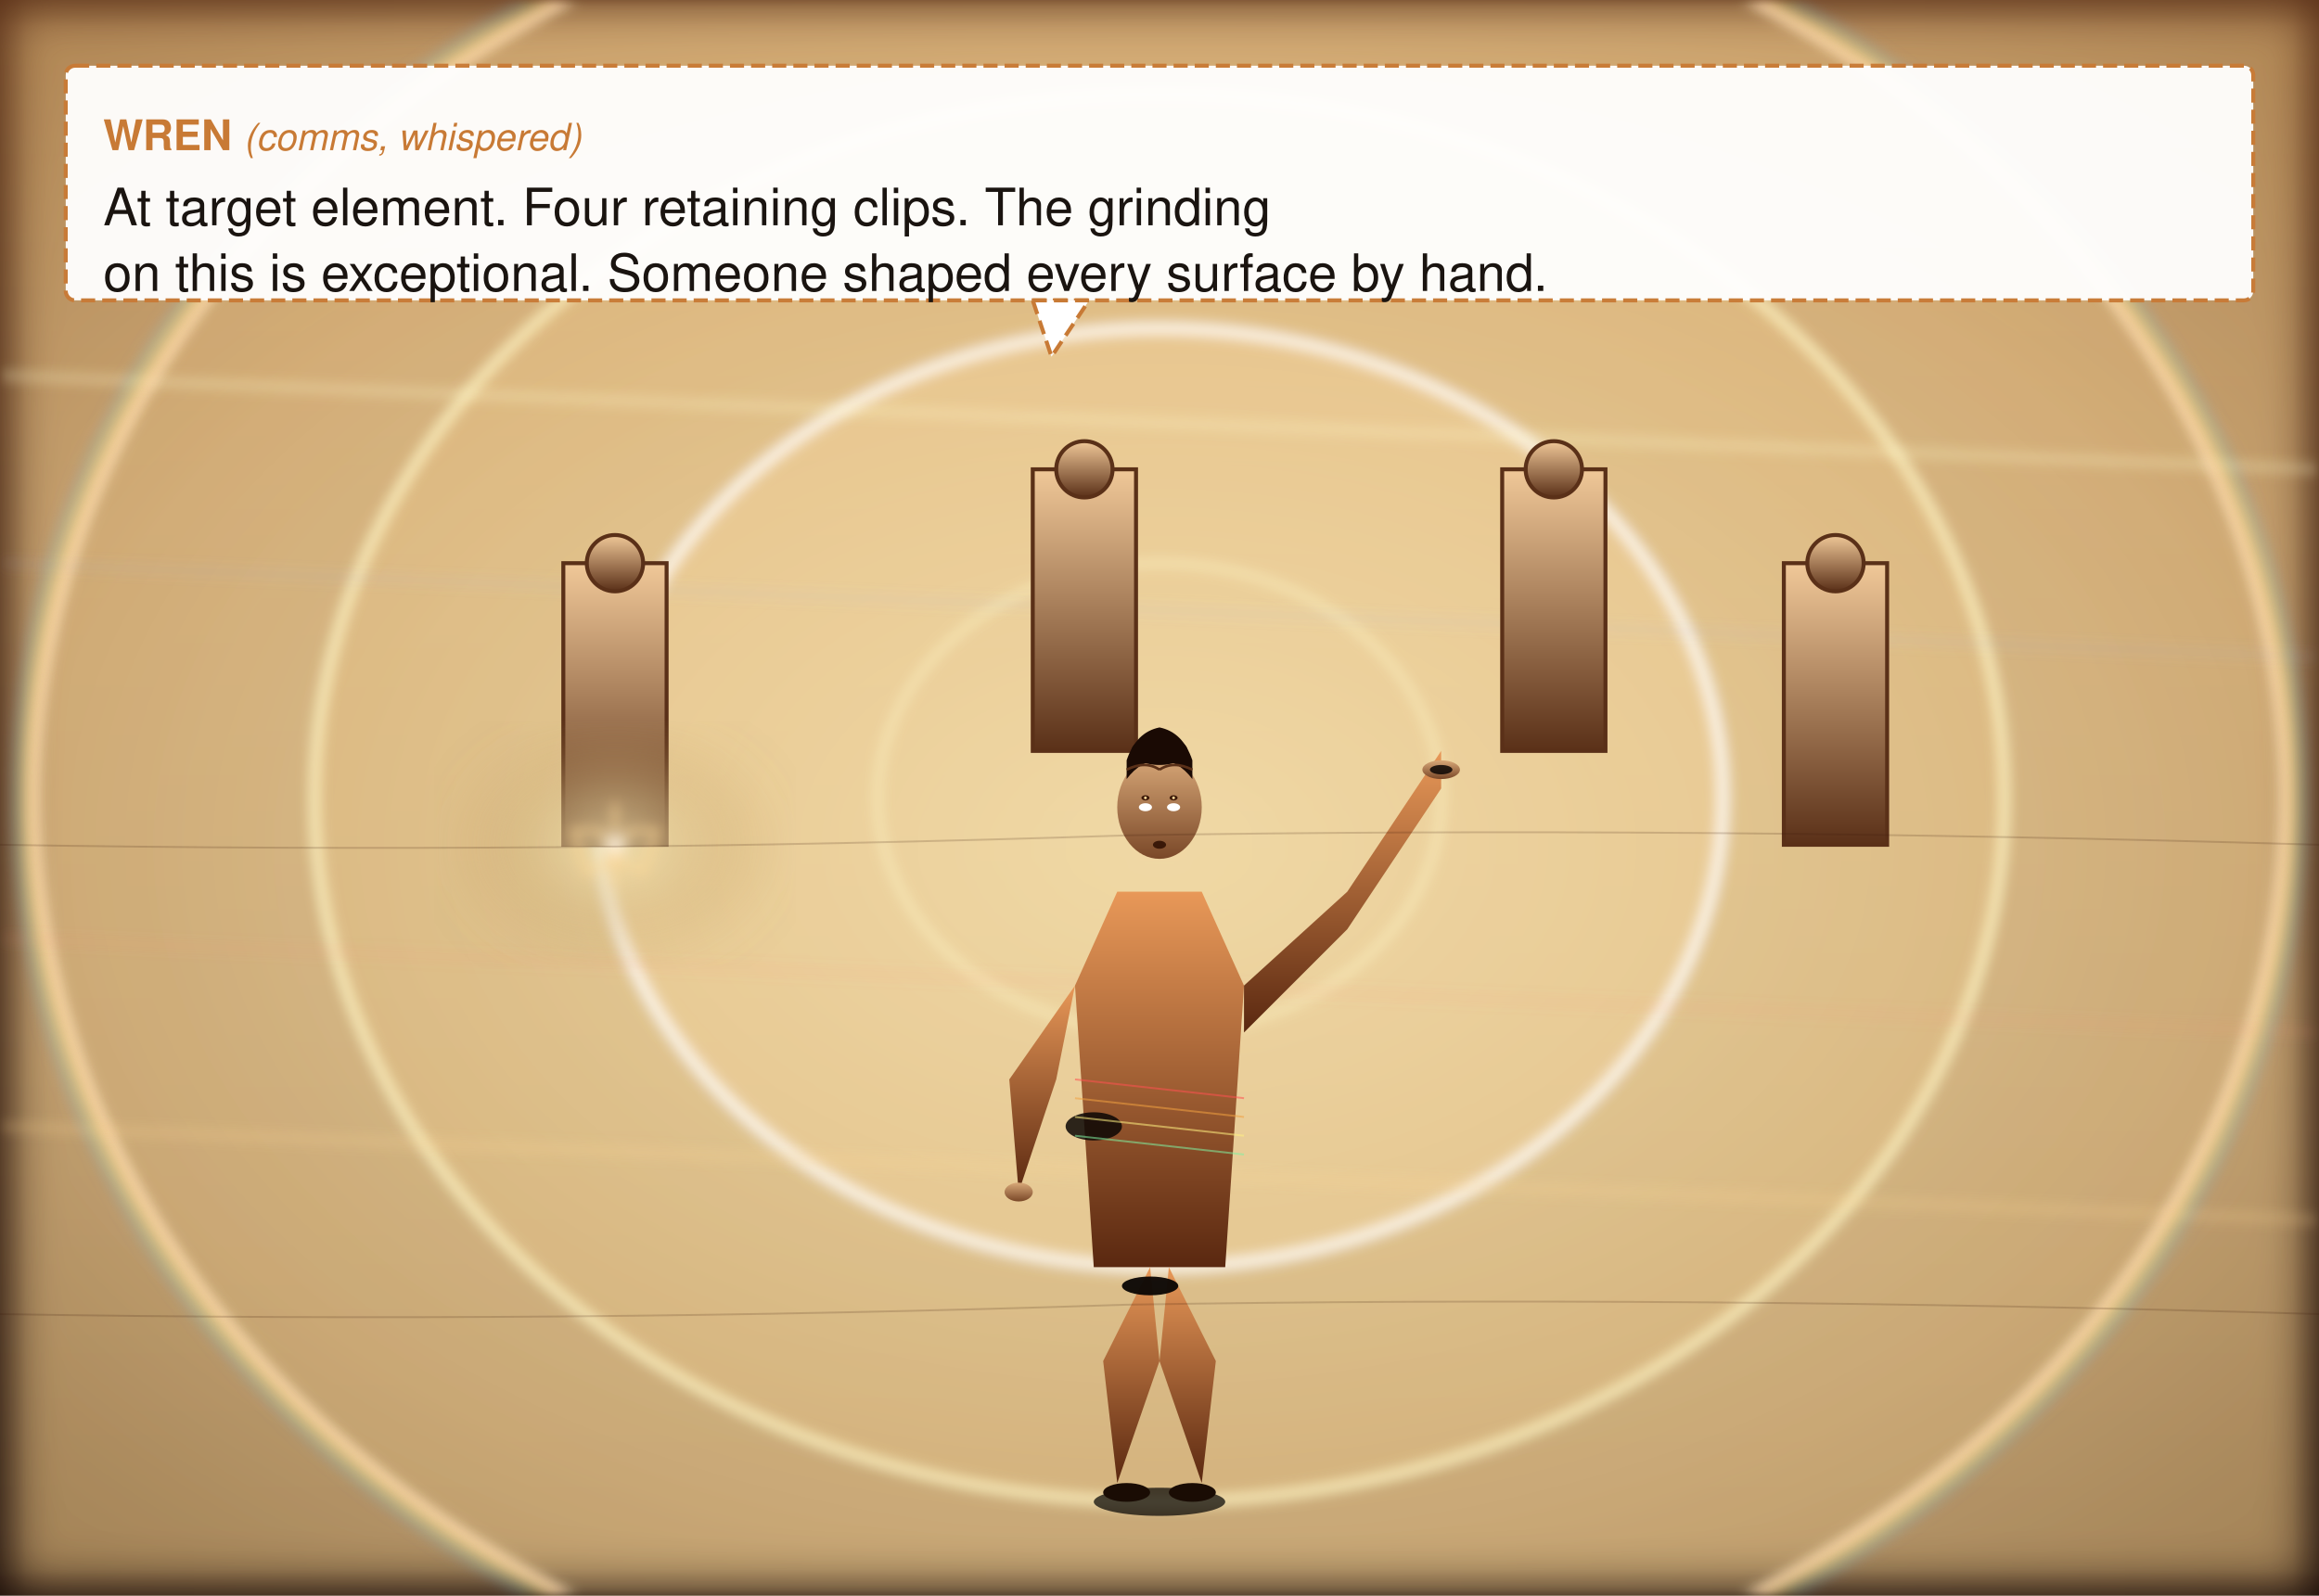
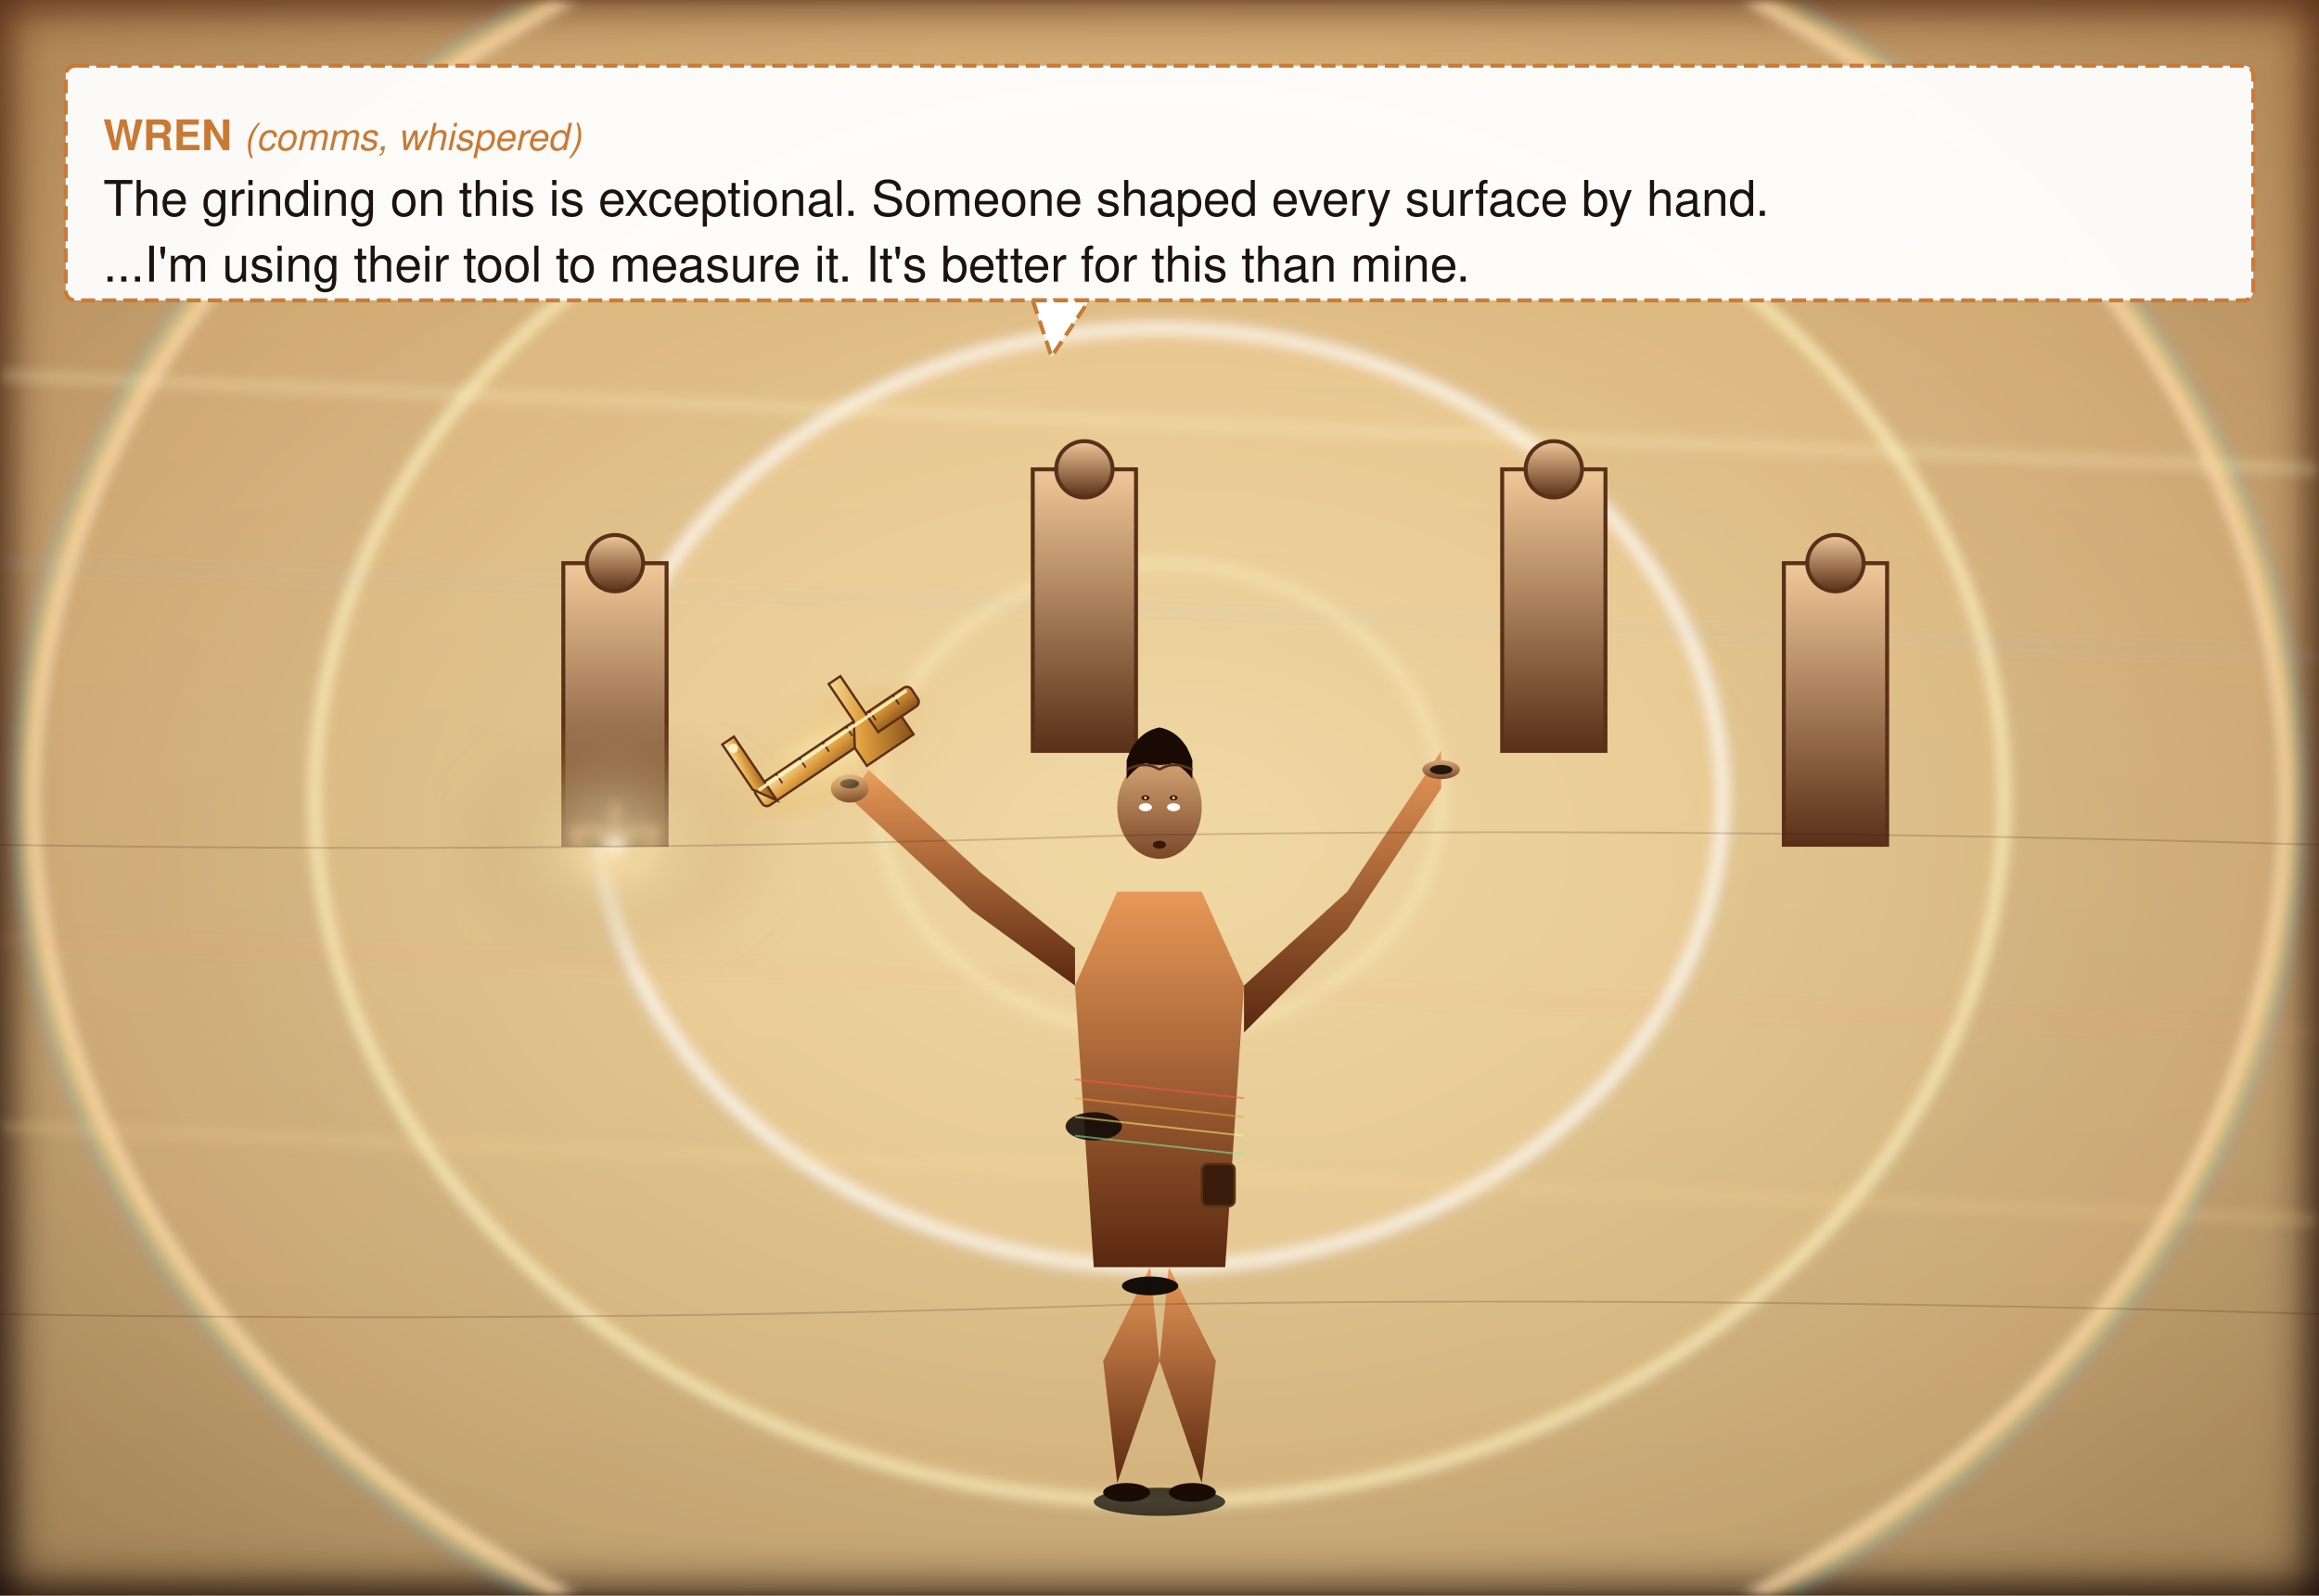
<svg xmlns="http://www.w3.org/2000/svg" viewBox="0 0 494 340" width="494" height="340">
  <defs>
    <radialGradient id="i7p13p1cathedral" cx="50%" cy="50%" r="60%">
      <stop offset="0%" stop-color="#fff8c8" stop-opacity="0.85" />
      <stop offset="40%" stop-color="#ffd898" stop-opacity="0.7" />
      <stop offset="100%" stop-color="#a87838" stop-opacity="0.55" />
    </radialGradient>
    <linearGradient id="i7p13p1bg" x1="0%" y1="0%" x2="0%" y2="100%">
      <stop offset="0%" stop-color="#5a3018" />
      <stop offset="100%" stop-color="#1a0c08" />
    </linearGradient>
    <linearGradient id="i7p13p1brass" x1="0%" y1="0%" x2="0%" y2="100%">
      <stop offset="0%" stop-color="#f0c898" />
      <stop offset="100%" stop-color="#5a3018" />
    </linearGradient>
    <linearGradient id="i7p13p1suit" x1="0%" y1="0%" x2="0%" y2="100%">
      <stop offset="0%" stop-color="#e89858" />
      <stop offset="100%" stop-color="#5a2810" />
    </linearGradient>
    <linearGradient id="i7p13p1skin" x1="0%" y1="0%" x2="0%" y2="100%">
      <stop offset="0%" stop-color="#d8a878" />
      <stop offset="100%" stop-color="#7a4828" />
    </linearGradient>
    <radialGradient id="i7p13p1tool" cx="50%" cy="50%" r="60%">
      <stop offset="0%" stop-color="#fff8c8" stop-opacity="0.85" />
      <stop offset="100%" stop-color="#a87838" stop-opacity="0" />
+     </radialGradient>
+     <linearGradient id="i7p13p1caliper" x1="0%" y1="0%" x2="100%" y2="100%">
+       <stop offset="0%" stop-color="#fff0c0" />
+       <stop offset="45%" stop-color="#e0a040" />
+       <stop offset="100%" stop-color="#8a5018" />
+     </linearGradient>
+     <radialGradient id="i7p13p1amberglint" cx="50%" cy="50%" r="60%">
+       <stop offset="0%" stop-color="#fff4c0" stop-opacity="0.95" />
+       <stop offset="100%" stop-color="#e0a040" stop-opacity="0" />
    </radialGradient>
    <filter id="i7p13p1bloom">
      <feGaussianBlur stdDeviation="1.4" />
    </filter>
    <filter id="i7p13p1glow">
      <feGaussianBlur stdDeviation="3" />
    </filter>
    <filter id="i7p13p1strongglow">
      <feGaussianBlur stdDeviation="6" />
    </filter>
  </defs>
  <rect width="494" height="340" fill="url(#i7p13p1bg)" />
  <ellipse cx="247" cy="180" rx="500" ry="320" fill="url(#i7p13p1cathedral)" filter="url(#i7p13p1strongglow)" />
  <g filter="url(#i7p13p1bloom)">
    <ellipse cx="247" cy="170" rx="240" ry="200" fill="none" stroke="#fff8c8" stroke-width="2.4" opacity="0.95" />
    <ellipse cx="247" cy="170" rx="240" ry="200" fill="#ffd898" opacity="0.18" />
    <ellipse cx="247" cy="170" rx="180" ry="150" fill="none" stroke="#fff8c8" stroke-width="2" opacity="0.95" />
    <ellipse cx="247" cy="170" rx="180" ry="150" fill="#ffd898" opacity="0.18" />
    <ellipse cx="247" cy="170" rx="120" ry="100" fill="none" stroke="#fff" stroke-width="2.4" opacity="0.95" />
    <ellipse cx="247" cy="170" rx="120" ry="100" fill="#ffe0a8" opacity="0.25" />
    <ellipse cx="247" cy="170" rx="60" ry="50" fill="none" stroke="#fff8c8" stroke-width="1" opacity="0.85" />
  </g>
  <g opacity="0.85" filter="url(#i7p13p1bloom)">
    <line x1="0" y1="80" x2="494" y2="100" stroke="#fff8c8" stroke-width="1.4" opacity="0.55" />
    <line x1="0" y1="240" x2="494" y2="260" stroke="#ffd898" stroke-width="1" opacity="0.55" />
    <line x1="0" y1="120" x2="494" y2="140" stroke="#a8c0e8" stroke-width="0.55" opacity="0.4" />
    <line x1="0" y1="200" x2="494" y2="220" stroke="#ff8a78" stroke-width="0.55" opacity="0.4" />
  </g>
  <g opacity="0.55" filter="url(#i7p13p1bloom)">
    <ellipse cx="247" cy="170" rx="240" ry="200" fill="none" stroke="#ff5050" stroke-width="0.55" />
    <ellipse cx="247" cy="170" rx="241" ry="201" fill="none" stroke="#f0a040" stroke-width="0.55" />
    <ellipse cx="247" cy="170" rx="242" ry="202" fill="none" stroke="#fff080" stroke-width="0.55" />
    <ellipse cx="247" cy="170" rx="243" ry="203" fill="none" stroke="#80f0a0" stroke-width="0.55" />
    <ellipse cx="247" cy="170" rx="244" ry="204" fill="none" stroke="#80a0f0" stroke-width="0.55" />
  </g>
  <g stroke="url(#i7p13p1brass)" stroke-width="6" fill="none">
    <line x1="80" y1="0" x2="80" y2="340" />
    <line x1="414" y1="0" x2="414" y2="340" />
    <line x1="247" y1="-30" x2="247" y2="0" />
  </g>
  <line x1="80" y1="170" x2="414" y2="170" stroke="url(#i7p13p1brass)" stroke-width="3" />
  <g fill="url(#i7p13p1brass)" stroke="#5a3018" stroke-width="0.85">
    <rect x="120" y="120" width="22" height="60" />
    <circle cx="131" cy="120" r="6" />
    <rect x="220" y="100" width="22" height="60" />
    <circle cx="231" cy="100" r="6" />
    <rect x="320" y="100" width="22" height="60" />
    <circle cx="331" cy="100" r="6" />
    <rect x="380" y="120" width="22" height="60" />
    <circle cx="391" cy="120" r="6" />
  </g>
  <g transform="translate(131 180)" filter="url(#i7p13p1bloom)">
    <ellipse cx="0" cy="0" rx="32" ry="22" fill="url(#i7p13p1tool)" filter="url(#i7p13p1strongglow)" />
    <g stroke="#ffd898" stroke-width="0.85" fill="none" opacity="0.95">
      <polygon points="-9,-3 -3,-3 0,3 -6,6" />
      <polygon points="9,-3 3,-3 0,3 6,6" />
      <line x1="0" y1="-9" x2="0" y2="9" />
    </g>
    <circle cx="0" cy="0" r="2" fill="#fff" filter="url(#i7p13p1bloom)" />
  </g>
  <g transform="translate(247 320)">
    <ellipse cx="0" cy="0" rx="14" ry="3" fill="#000" opacity="0.7" />
    <ellipse cx="-7" cy="-2" rx="5" ry="2" fill="#1a0c04" />
    <ellipse cx="7" cy="-2" rx="5" ry="2" fill="#1a0c04" />
    <path d="M-9,-4 L-12,-30 L-2,-50 L0,-30 Z" fill="url(#i7p13p1suit)" />
    <path d="M9,-4 L12,-30 L2,-50 L0,-30 Z" fill="url(#i7p13p1suit)" />
    <ellipse cx="-2" cy="-46" rx="6" ry="2" fill="#0a0604" opacity="0.95" />
    <path d="M-14,-50 L-18,-110 L-9,-130 L9,-130 L18,-110 L14,-50 Z" fill="url(#i7p13p1suit)" />
    <line x1="0" y1="-130" x2="0" y2="-50" stroke="#f0c898" stroke-width="0.55" opacity="0.85" filter="url(#i7p13p1bloom)" />
    <ellipse cx="-14" cy="-80" rx="6" ry="3" fill="#0a0604" opacity="0.85" />
+     <rect x="9" y="-72" width="7" height="9" rx="1.2" fill="#3a1c0c" stroke="#5a3018" stroke-width="0.5" />
    <g opacity="0.55">
      <line x1="-18" y1="-90" x2="18" y2="-86" stroke="#ff5050" stroke-width="0.4" />
      <line x1="-18" y1="-86" x2="18" y2="-82" stroke="#f0a040" stroke-width="0.4" />
      <line x1="-18" y1="-82" x2="18" y2="-78" stroke="#fff080" stroke-width="0.4" />
      <line x1="-18" y1="-78" x2="18" y2="-74" stroke="#80f0a0" stroke-width="0.4" />
    </g>
-     <path d="M-18,-110 L-32,-90 L-30,-66 L-22,-90 Z" fill="url(#i7p13p1suit)" />
-     <ellipse cx="-30" cy="-66" rx="3" ry="2" fill="url(#i7p13p1skin)" />
+     <path d="M-18,-110 L-40,-126 L-66,-150 L-62,-156 L-38,-134 L-18,-118 Z" fill="url(#i7p13p1suit)" />
+     <ellipse cx="-66" cy="-152" rx="4" ry="3" fill="url(#i7p13p1skin)" />
+     <ellipse cx="-66" cy="-153" rx="2" ry="1" fill="#0a0604" opacity="0.7" />
    <path d="M18,-110 L40,-130 L60,-160 L60,-152 L40,-122 L18,-100 Z" fill="url(#i7p13p1suit)" />
    <ellipse cx="60" cy="-156" rx="4" ry="2" fill="url(#i7p13p1skin)" />
    <ellipse cx="60" cy="-156" rx="2.4" ry="1" fill="#0a0604" opacity="0.85" />
    <ellipse cx="0" cy="-148" rx="9" ry="11" fill="url(#i7p13p1skin)" />
    <ellipse cx="0" cy="-160" rx="6" ry="3" fill="#1a0a04" />
    <path d="M-7,-158 Q-5,-164 0,-165 Q5,-164 7,-158 L7,-154 Q4,-158 0,-158 Q-4,-158 -7,-154 Z" fill="#1a0a04" />
    <ellipse cx="-3" cy="-148" rx="1.4" ry="0.85" fill="#fff" />
    <ellipse cx="3" cy="-148" rx="1.4" ry="0.85" fill="#fff" />
    <ellipse cx="-3" cy="-150" rx="0.85" ry="0.55" fill="#3a1808" />
    <ellipse cx="3" cy="-150" rx="0.85" ry="0.55" fill="#3a1808" />
    <circle cx="-3" cy="-150" r="0.3" fill="#ffd898" />
    <circle cx="3" cy="-150" r="0.3" fill="#ffd898" />
    <path d="M-7,-156 Q-3,-158 0,-156" stroke="#5a3018" stroke-width="0.55" fill="none" />
    <path d="M7,-156 Q3,-158 0,-156" stroke="#5a3018" stroke-width="0.55" fill="none" />
    <ellipse cx="0" cy="-140" rx="1.4" ry="0.85" fill="#3a1808" />
  </g>
+   <g transform="translate(165 168) rotate(-34)">
+     <ellipse cx="14" cy="0" rx="22" ry="10" fill="url(#i7p13p1amberglint)" filter="url(#i7p13p1glow)" />
+     <rect x="-4" y="-2.4" width="40" height="4.8" rx="1.2" fill="url(#i7p13p1caliper)" stroke="#5a3018" stroke-width="0.5" />
+     <g stroke="#3a1c0c" stroke-width="0.4" opacity="0.8">
+       <line x1="2" y1="-2.4" x2="2" y2="0" />
+       <line x1="8" y1="-2.4" x2="8" y2="0" />
+       <line x1="14" y1="-2.4" x2="14" y2="0" />
+       <line x1="20" y1="-2.4" x2="20" y2="0" />
+       <line x1="26" y1="-2.4" x2="26" y2="0" />
+       <line x1="32" y1="-2.4" x2="32" y2="0" />
+     </g>
+     <path d="M-4,-2.4 L-4,-14 L-1,-14 L-1,2.4 Z" fill="url(#i7p13p1caliper)" stroke="#5a3018" stroke-width="0.5" />
+     <path d="M22,-2.4 L22,-12 L25,-12 L25,2.4 L31,2.4 L31,7 L19,7 L19,2.4 Z" fill="url(#i7p13p1caliper)" stroke="#5a3018" stroke-width="0.5" />
+     <line x1="-3" y1="-1.6" x2="35" y2="-1.6" stroke="#fff4c0" stroke-width="0.7" opacity="0.9" />
+     <circle cx="-2.5" cy="-12" r="1" fill="#fff4c0" opacity="0.95" />
+   </g>
  <g>
    <rect x="14" y="14" width="466" height="50" rx="2" fill="white" stroke="#c87a35" stroke-width="0.85" opacity="0.95" stroke-dasharray="3,1.5" />
    <polygon points="220,64 232,64 224,76" fill="white" stroke="#c87a35" stroke-width="0.85" stroke-dasharray="3,1.5" />
  </g>
  <text x="22" y="32" font-family="Helvetica Neue, Helvetica, Arial, sans-serif" font-size="9" fill="#c87a35" font-weight="700">WREN  <tspan font-style="italic" font-size="8" font-weight="500">(comms, whispered)</tspan>
  </text>
-   <text x="22" y="48" font-family="Helvetica Neue, Helvetica, Arial, sans-serif" font-size="11" fill="#1a1410">At target element. Four retaining clips. The grinding</text>
-   <text x="22" y="62" font-family="Helvetica Neue, Helvetica, Arial, sans-serif" font-size="11" fill="#1a1410">on this is exceptional. Someone shaped every surface by hand.</text>
+   <text x="22" y="46" font-family="Helvetica Neue, Helvetica, Arial, sans-serif" font-size="10.5" fill="#1a1410">The grinding on this is exceptional. Someone shaped every surface by hand.</text>
+   <text x="22" y="60" font-family="Helvetica Neue, Helvetica, Arial, sans-serif" font-size="10.5" fill="#1a1410">...I'm using their tool to measure it. It's better for this than mine.</text>
  <g stroke="#3a1808" stroke-width="0.4" opacity="0.18" fill="none">
    <path d="M0,180 Q120,182 240,178 Q360,176 494,180" />
    <path d="M0,280 Q120,282 240,278 Q360,276 494,280" />
  </g>
</svg>
